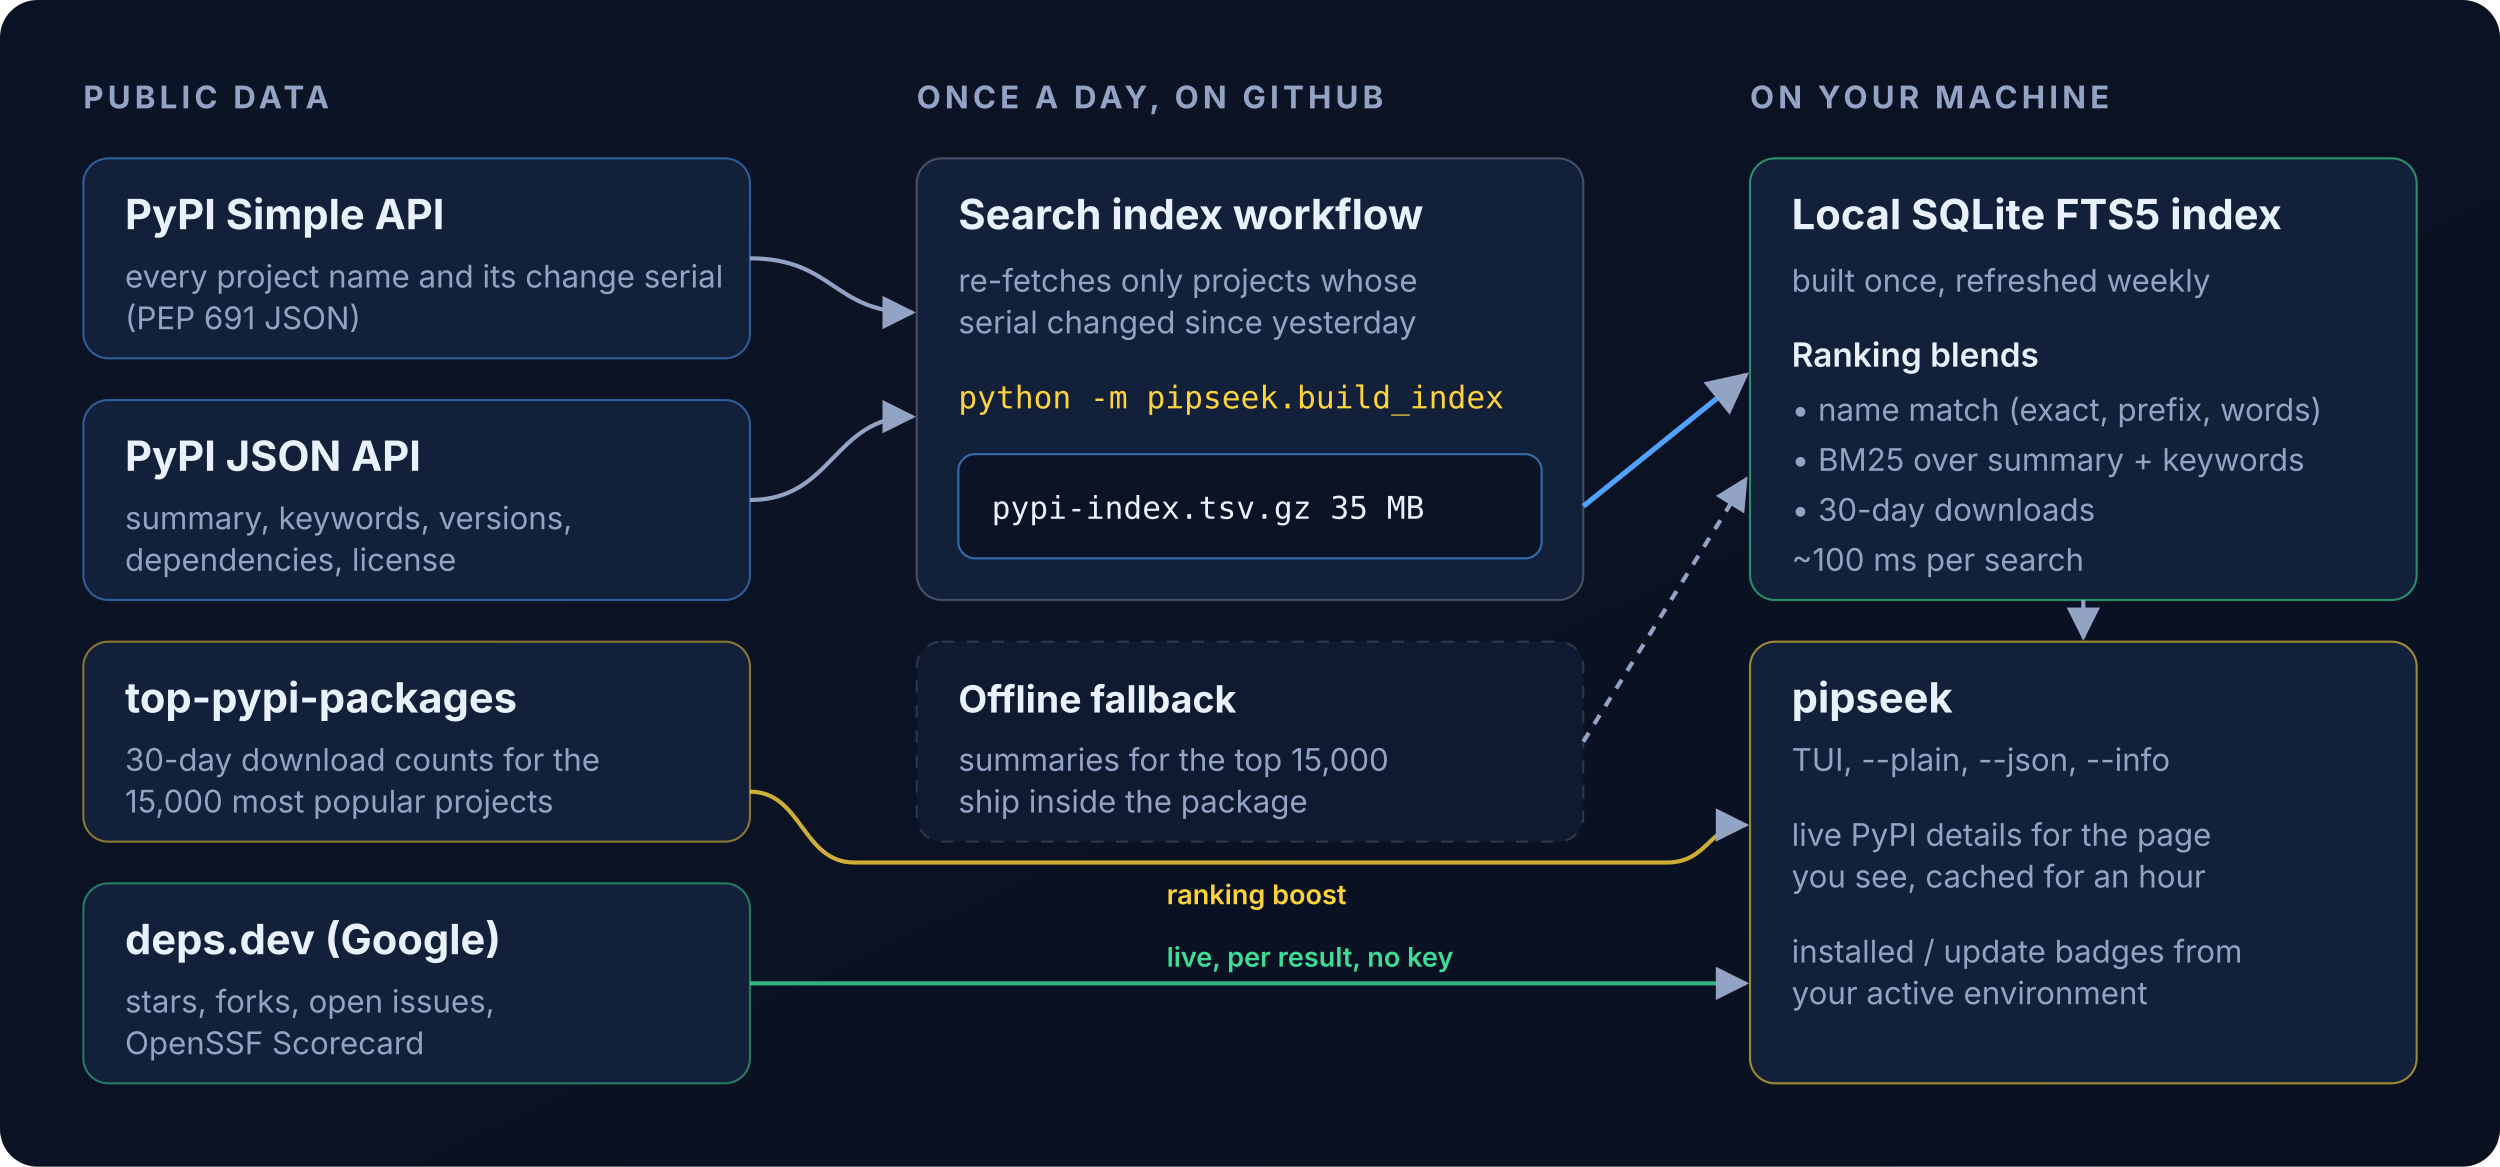
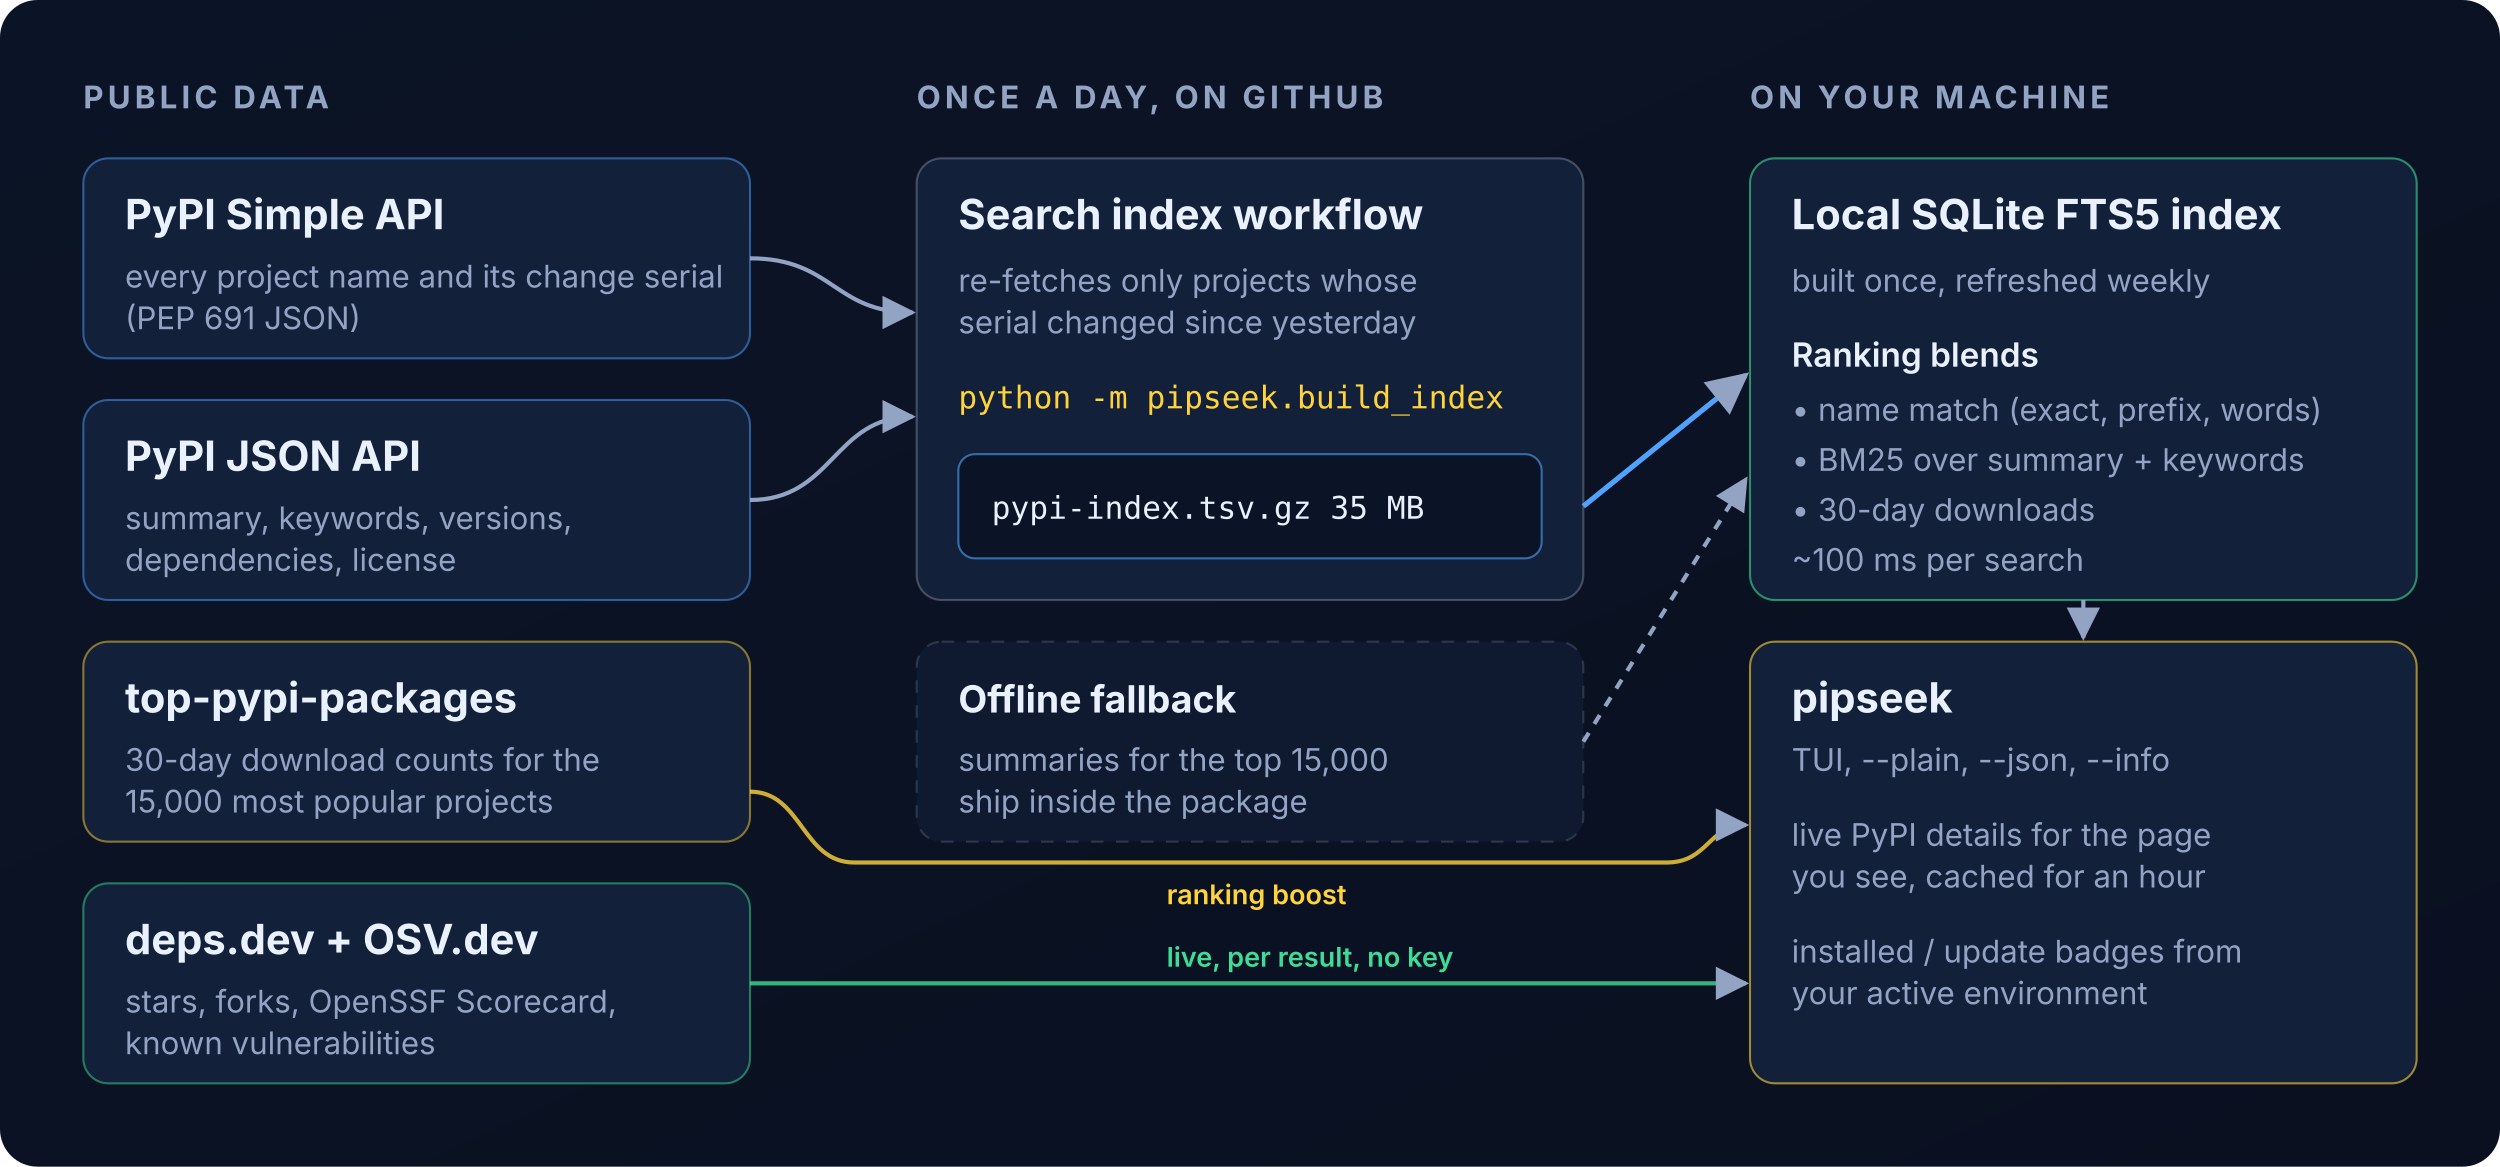
<svg xmlns="http://www.w3.org/2000/svg" viewBox="0 0 1200 560" width="1200" height="560" font-family="Inter, Segoe UI, Helvetica, Arial, sans-serif">
  <defs>
    <linearGradient id="bg" x1="0" y1="0" x2="1" y2="1">
      <stop offset="0" stop-color="#0b1426" />
      <stop offset="1" stop-color="#0a1020" />
    </linearGradient>
    <marker id="arr" viewBox="0 0 10 10" refX="9" refY="5" markerWidth="8" markerHeight="8" orient="auto-start-reverse">
      <path d="M0 0 L10 5 L0 10 z" fill="#93a3c4" />
    </marker>
  </defs>
  <rect width="1200" height="560" rx="18" fill="url(#bg)" />
  <text x="40" y="52" fill="#93a3c4" font-size="15" font-weight="700" letter-spacing="2">PUBLIC DATA</text>
  <text x="440" y="52" fill="#93a3c4" font-size="15" font-weight="700" letter-spacing="2">ONCE A DAY, ON GITHUB</text>
  <text x="840" y="52" fill="#93a3c4" font-size="15" font-weight="700" letter-spacing="2">ON YOUR MACHINE</text>
  <g>
    <rect x="40" y="76" width="320" height="96" rx="12" fill="#13203a" stroke="#4fa3ff" stroke-opacity=".5" />
    <text x="60" y="110" fill="#e9f1ff" font-size="20" font-weight="700">PyPI Simple API</text>
    <text x="60" y="138" fill="#93a3c4" font-size="15">every project name and its change serial</text>
    <text x="60" y="158" fill="#93a3c4" font-size="15">(PEP 691 JSON)</text>
    <rect x="40" y="192" width="320" height="96" rx="12" fill="#13203a" stroke="#4fa3ff" stroke-opacity=".5" />
    <text x="60" y="226" fill="#e9f1ff" font-size="20" font-weight="700">PyPI JSON API</text>
    <text x="60" y="254" fill="#93a3c4" font-size="15">summary, keywords, versions,</text>
    <text x="60" y="274" fill="#93a3c4" font-size="15">dependencies, license</text>
    <rect x="40" y="308" width="320" height="96" rx="12" fill="#13203a" stroke="#ffd43b" stroke-opacity=".5" />
    <text x="60" y="342" fill="#e9f1ff" font-size="20" font-weight="700">top-pypi-packages</text>
    <text x="60" y="370" fill="#93a3c4" font-size="15">30-day download counts for the</text>
    <text x="60" y="390" fill="#93a3c4" font-size="15">15,000 most popular projects</text>
    <rect x="40" y="424" width="320" height="96" rx="12" fill="#13203a" stroke="#3ddc97" stroke-opacity=".5" />
-     <text x="60" y="458" fill="#e9f1ff" font-size="20" font-weight="700">deps.dev (Google)</text>
-     <text x="60" y="486" fill="#93a3c4" font-size="15">stars, forks, open issues,</text>
-     <text x="60" y="506" fill="#93a3c4" font-size="15">OpenSSF Scorecard</text>
+     <text x="60" y="458" fill="#e9f1ff" font-size="20" font-weight="700">deps.dev + OSV.dev</text>
+     <text x="60" y="486" fill="#93a3c4" font-size="15">stars, forks, OpenSSF Scorecard,</text>
+     <text x="60" y="506" fill="#93a3c4" font-size="15">known vulnerabilities</text>
  </g>
  <rect x="440" y="76" width="320" height="212" rx="12" fill="#13203a" stroke="#e9f1ff" stroke-opacity=".25" />
  <text x="460" y="110" fill="#e9f1ff" font-size="20" font-weight="700">Search index workflow</text>
  <text x="460" y="140" fill="#93a3c4" font-size="15">re-fetches only projects whose</text>
  <text x="460" y="160" fill="#93a3c4" font-size="15">serial changed since yesterday</text>
  <text x="460" y="196" fill="#ffd43b" font-family="JetBrains Mono, Consolas, monospace" font-size="15">python -m pipseek.build_index</text>
  <rect x="460" y="218" width="280" height="50" rx="8" fill="#0b1426" stroke="#4fa3ff" stroke-opacity=".6" />
  <text x="476" y="249" fill="#e9f1ff" font-family="JetBrains Mono, Consolas, monospace" font-size="15">pypi-index.tsv.gz  35 MB</text>
  <rect x="440" y="308" width="320" height="96" rx="12" fill="#0f1a30" stroke="#e9f1ff" stroke-opacity=".15" stroke-dasharray="6 6" />
  <text x="460" y="342" fill="#e9f1ff" font-size="18" font-weight="700">Offline fallback</text>
  <text x="460" y="370" fill="#93a3c4" font-size="15">summaries for the top 15,000</text>
  <text x="460" y="390" fill="#93a3c4" font-size="15">ship inside the package</text>
  <rect x="840" y="76" width="320" height="212" rx="12" fill="#13203a" stroke="#3ddc97" stroke-opacity=".6" />
  <text x="860" y="110" fill="#e9f1ff" font-size="20" font-weight="700">Local SQLite FTS5 index</text>
  <text x="860" y="140" fill="#93a3c4" font-size="15">built once, refreshed weekly</text>
  <text x="860" y="176" fill="#e9f1ff" font-size="16" font-weight="600">Ranking blends</text>
  <text x="860" y="202" fill="#93a3c4" font-size="15">• name match (exact, prefix, words)</text>
  <text x="860" y="226" fill="#93a3c4" font-size="15">• BM25 over summary + keywords</text>
  <text x="860" y="250" fill="#93a3c4" font-size="15">• 30-day downloads</text>
  <text x="860" y="274" fill="#93a3c4" font-size="15">~100 ms per search</text>
  <rect x="840" y="308" width="320" height="212" rx="12" fill="#13203a" stroke="#ffd43b" stroke-opacity=".6" />
  <text x="860" y="342" fill="#e9f1ff" font-size="20" font-weight="700">pipseek</text>
  <text x="860" y="370" fill="#93a3c4" font-size="15">TUI, --plain, --json, --info</text>
  <text x="860" y="406" fill="#93a3c4" font-size="15">live PyPI details for the page</text>
  <text x="860" y="426" fill="#93a3c4" font-size="15">you see, cached for an hour</text>
  <text x="860" y="462" fill="#93a3c4" font-size="15">installed / update badges from</text>
  <text x="860" y="482" fill="#93a3c4" font-size="15">your active environment</text>
  <path d="M360 124 C 400 124, 400 150, 438 150" stroke="#93a3c4" stroke-width="2" fill="none" marker-end="url(#arr)" />
  <path d="M360 240 C 400 240, 400 200, 438 200" stroke="#93a3c4" stroke-width="2" fill="none" marker-end="url(#arr)" />
  <path d="M760 243 L 838 180" stroke="#4fa3ff" stroke-width="2.5" fill="none" marker-end="url(#arr)" />
  <path d="M760 356 L 838 230" stroke="#93a3c4" stroke-width="2" stroke-dasharray="5 5" fill="none" marker-end="url(#arr)" />
  <path d="M1000 288 L 1000 306" stroke="#93a3c4" stroke-width="2" fill="none" marker-end="url(#arr)" />
  <path d="M360 380 C 385 380, 385 414, 410 414 L 800 414 C 820 414, 820 396, 838 396" stroke="#ffd43b" stroke-width="2" stroke-opacity=".8" fill="none" marker-end="url(#arr)" />
  <text x="560" y="434" fill="#ffd43b" font-size="13" font-weight="600">ranking boost</text>
  <path d="M360 472 L 838 472" stroke="#3ddc97" stroke-width="2" stroke-opacity=".8" fill="none" marker-end="url(#arr)" />
  <text x="560" y="464" fill="#3ddc97" font-size="13" font-weight="600">live, per result, no key</text>
</svg>
